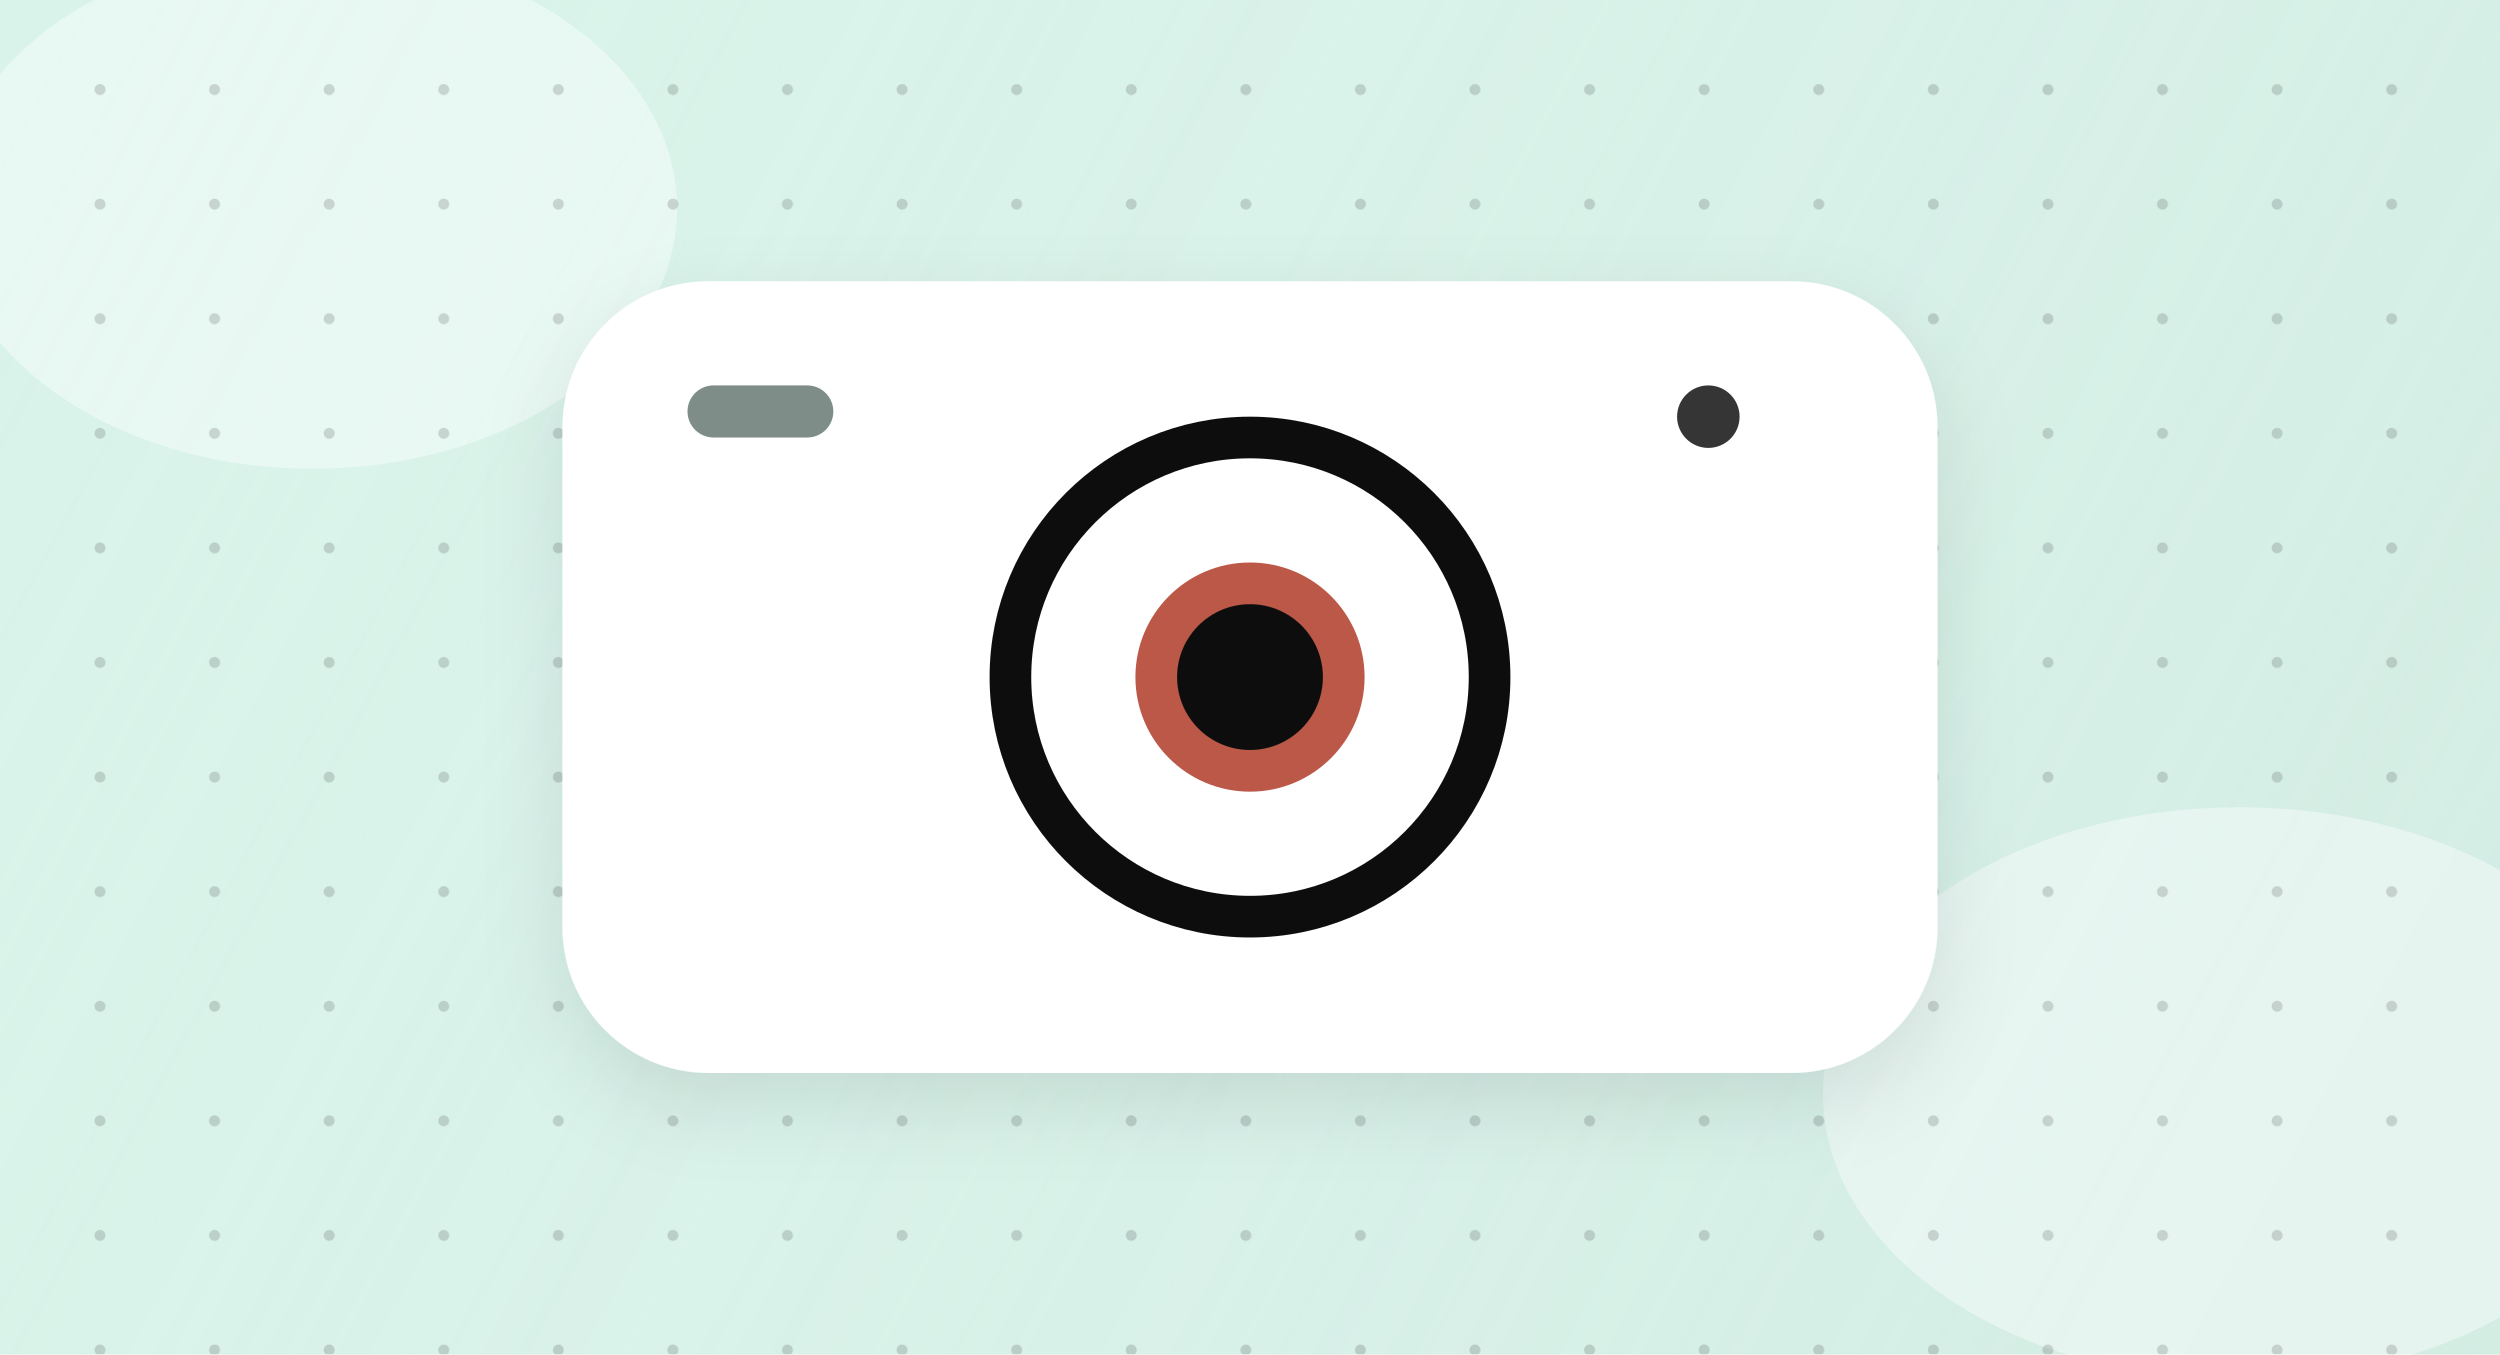
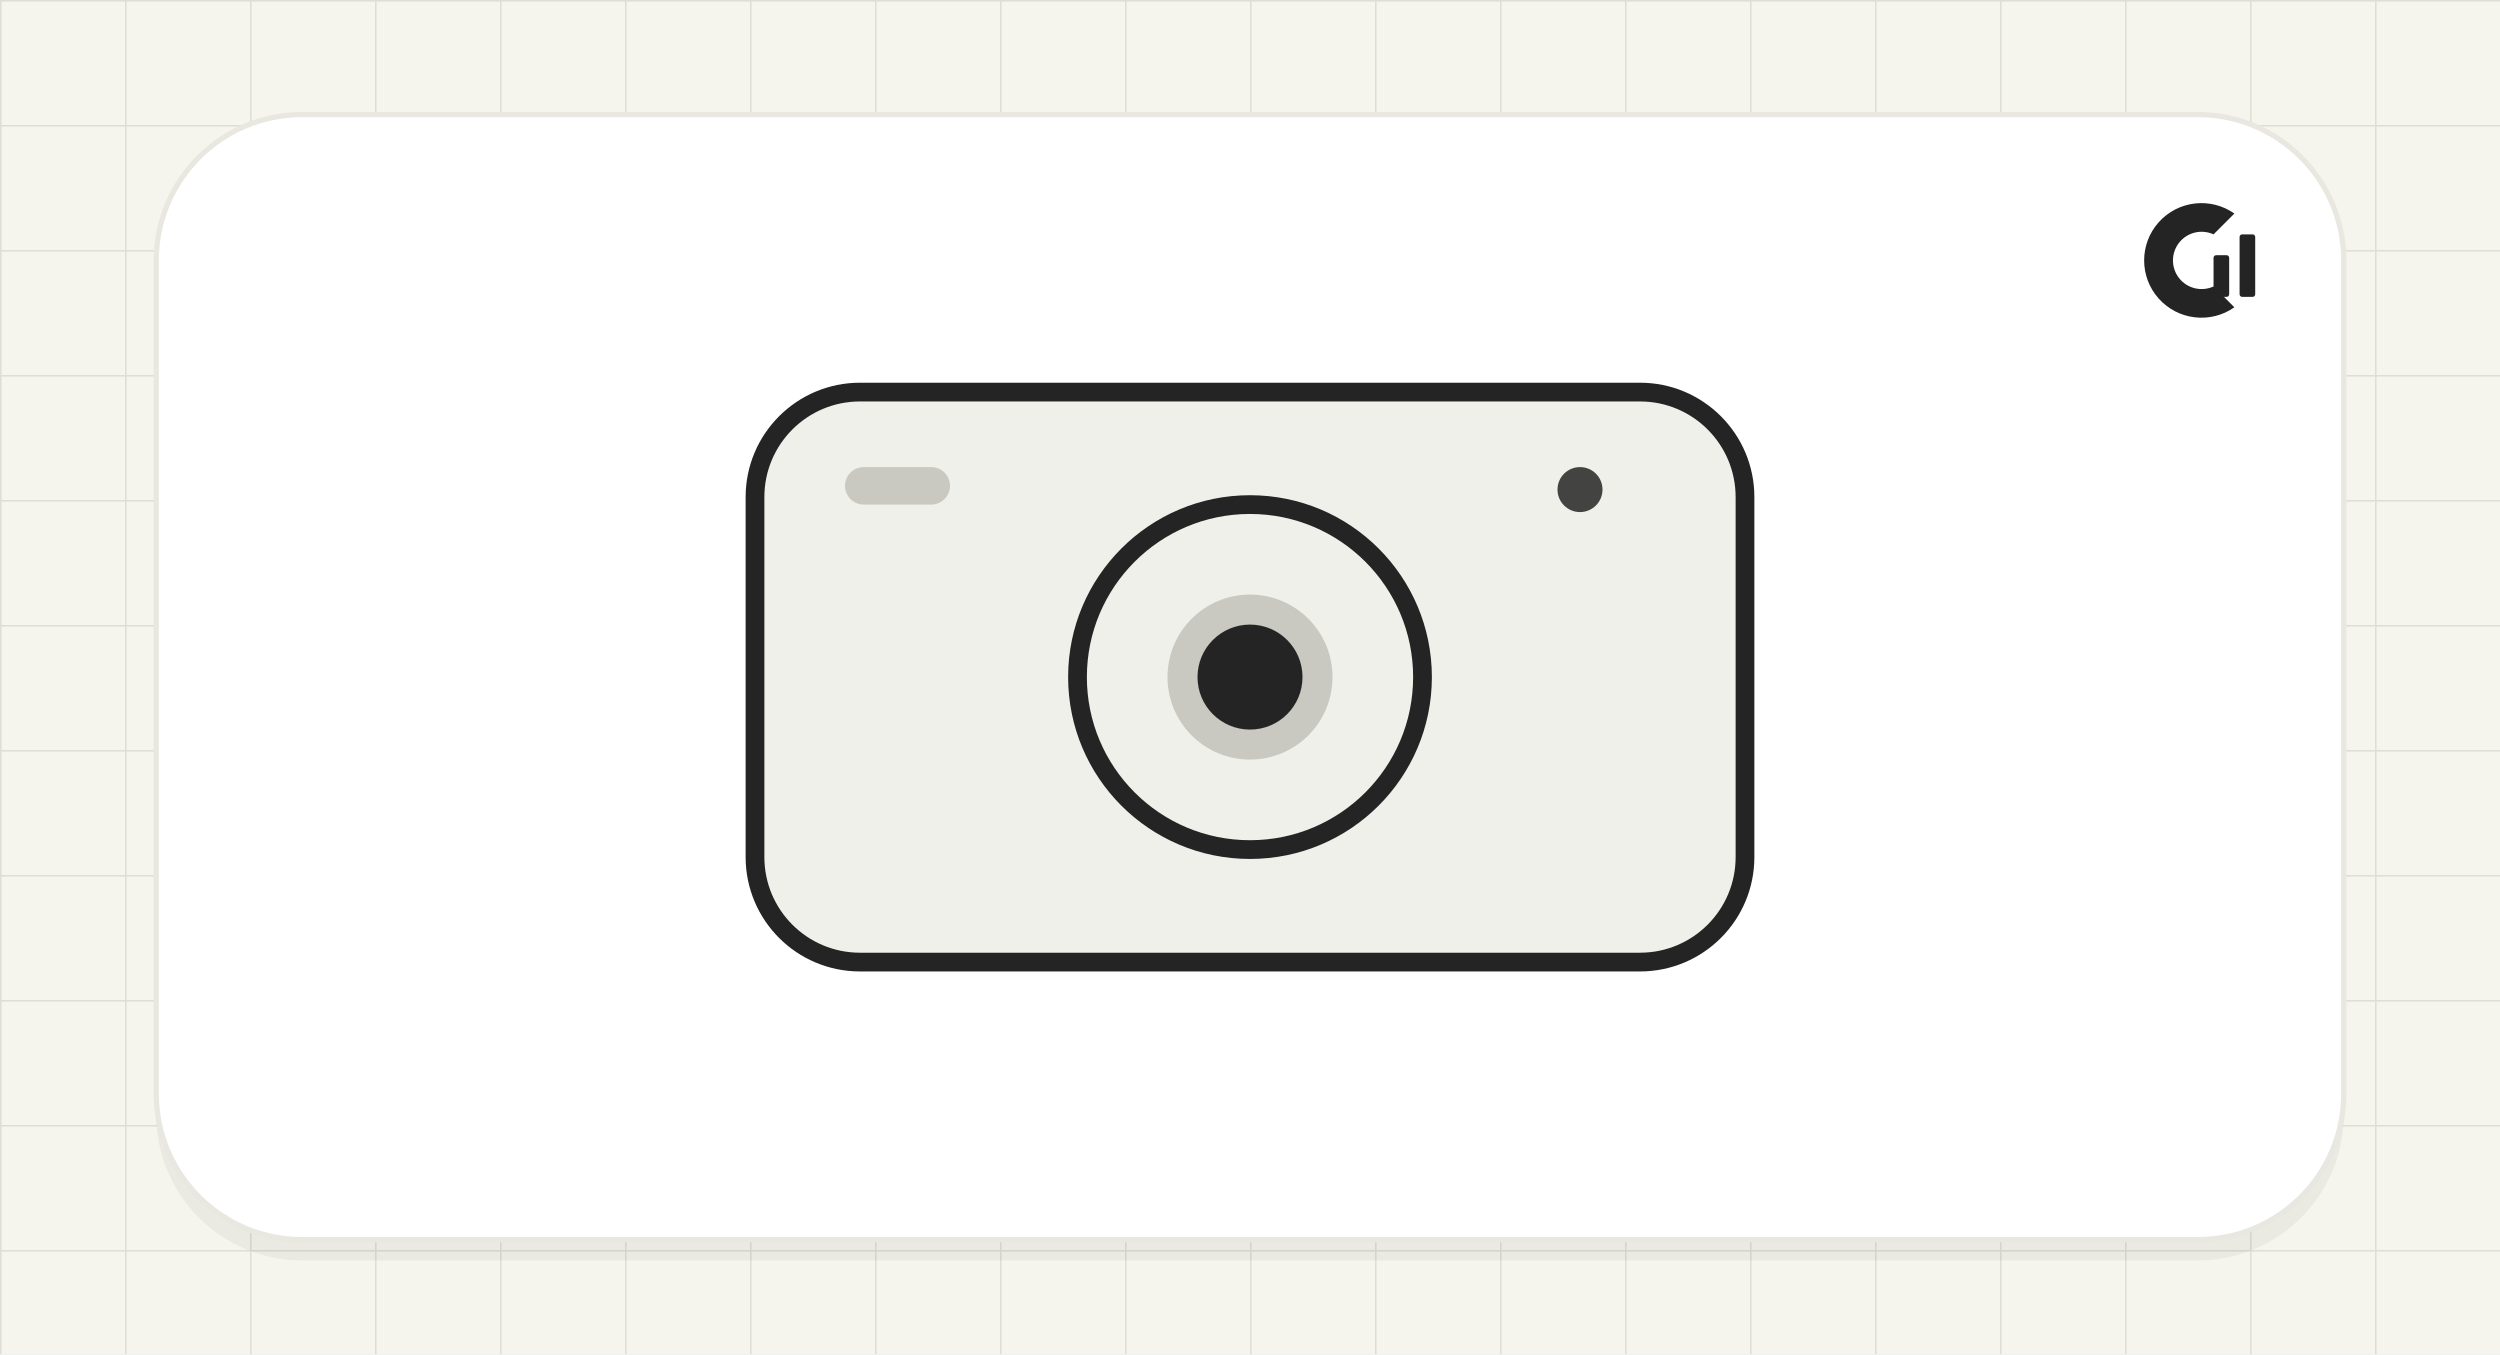
- <svg xmlns="http://www.w3.org/2000/svg" viewBox="0 0 480 260" fill="none" role="img" aria-hidden="true">
-   <rect width="480" height="260" fill="#D9F3EA" />
-   <rect width="480" height="260" fill="url(#wash-screen-recorders)" opacity="0.85" />
+ <svg xmlns="http://www.w3.org/2000/svg" viewBox="0 0 480 260" fill="none" aria-hidden="true" data-cover-system="compare-v2">
  <defs>
-     <linearGradient id="wash-screen-recorders" x1="0" y1="0" x2="480" y2="260" gradientUnits="userSpaceOnUse">
-       <stop stop-color="#E4F6F0" stop-opacity="0.0" />
-       <stop offset="1" stop-color="#C5DCD4" stop-opacity="0.35" />
-     </linearGradient>
-     <filter id="soft-screen-recorders" x="-20%" y="-20%" width="140%" height="140%">
-       <feDropShadow dx="0" dy="6" stdDeviation="8" flood-color="#111111" flood-opacity="0.10" />
-     </filter>
-     <pattern id="dots-screen-recorders" width="22" height="22" patternUnits="userSpaceOnUse" patternTransform="translate(18,16)">
-       <circle cx="1.2" cy="1.2" r="1.05" fill="#111111" opacity="0.35" />
+     <pattern id="grid" width="24" height="24" patternUnits="userSpaceOnUse">
+       <path d="M24 0H0V24" stroke="#DEDED7" stroke-width="0.6" />
    </pattern>
  </defs>
-   <ellipse cx="60" cy="40" rx="70" ry="50" fill="#FFFFFF" opacity="0.4" />
-   <ellipse cx="430" cy="210" rx="80" ry="55" fill="#FFFFFF" opacity="0.4" />
-   <rect width="480" height="260" fill="url(#dots-screen-recorders)" opacity="0.45" />
-   <g filter="url(#soft-screen-recorders)">
-     <rect x="108" y="54" width="264" height="152" rx="28" fill="#FFFFFF" />
-     <circle cx="240" cy="130" r="46" fill="none" stroke="#111111" stroke-width="8" />
-     <circle cx="240" cy="130" r="22" fill="#BB5847" />
-     <circle cx="240" cy="130" r="14" fill="#111111" />
-     <rect x="132" y="74" width="28" height="10" rx="5" fill="#7F8D88" />
-     <circle cx="328" cy="80" r="6" fill="#111111" opacity="0.85" />
+   <rect width="480" height="260" fill="#F5F4ED" />
+   <rect width="480" height="260" fill="url(#grid)" />
+   <rect x="30" y="26" width="420" height="216" rx="28" fill="#242424" opacity=".055" />
+   <rect x="30" y="22" width="420" height="216" rx="28" fill="#FFFFFF" stroke="#E8E7E0" />
+   <g transform="translate(67.2 36.4) scale(.72)">
+     <g data-cover-art="true">
+       <rect x="108" y="54" width="264" height="152" rx="28" fill="#F0F0EB" stroke="#242424" stroke-width="5" stroke-linejoin="round" />
+       <circle cx="240" cy="130" r="46" fill="none" stroke="#242424" stroke-width="5" />
+       <circle cx="240" cy="130" r="22" fill="#C9C9C2" />
+       <circle cx="240" cy="130" r="14" fill="#242424" />
+       <rect x="132" y="74" width="28" height="10" rx="5" fill="#C9C9C2" />
+       <circle cx="328" cy="80" r="6" fill="#242424" opacity="0.85" />
+     </g>
+   </g>
+   <g transform="translate(410 38)" fill="#242424">
+     <path d="M19 3A11 11 0 1 0 19 21L15 17A5.5 5.5 0 1 1 15 7Z" />
+     <rect x="15" y="11" width="3" height="8" rx=".5" />
+     <rect x="20" y="7" width="3" height="12" rx=".5" />
  </g>
</svg>
